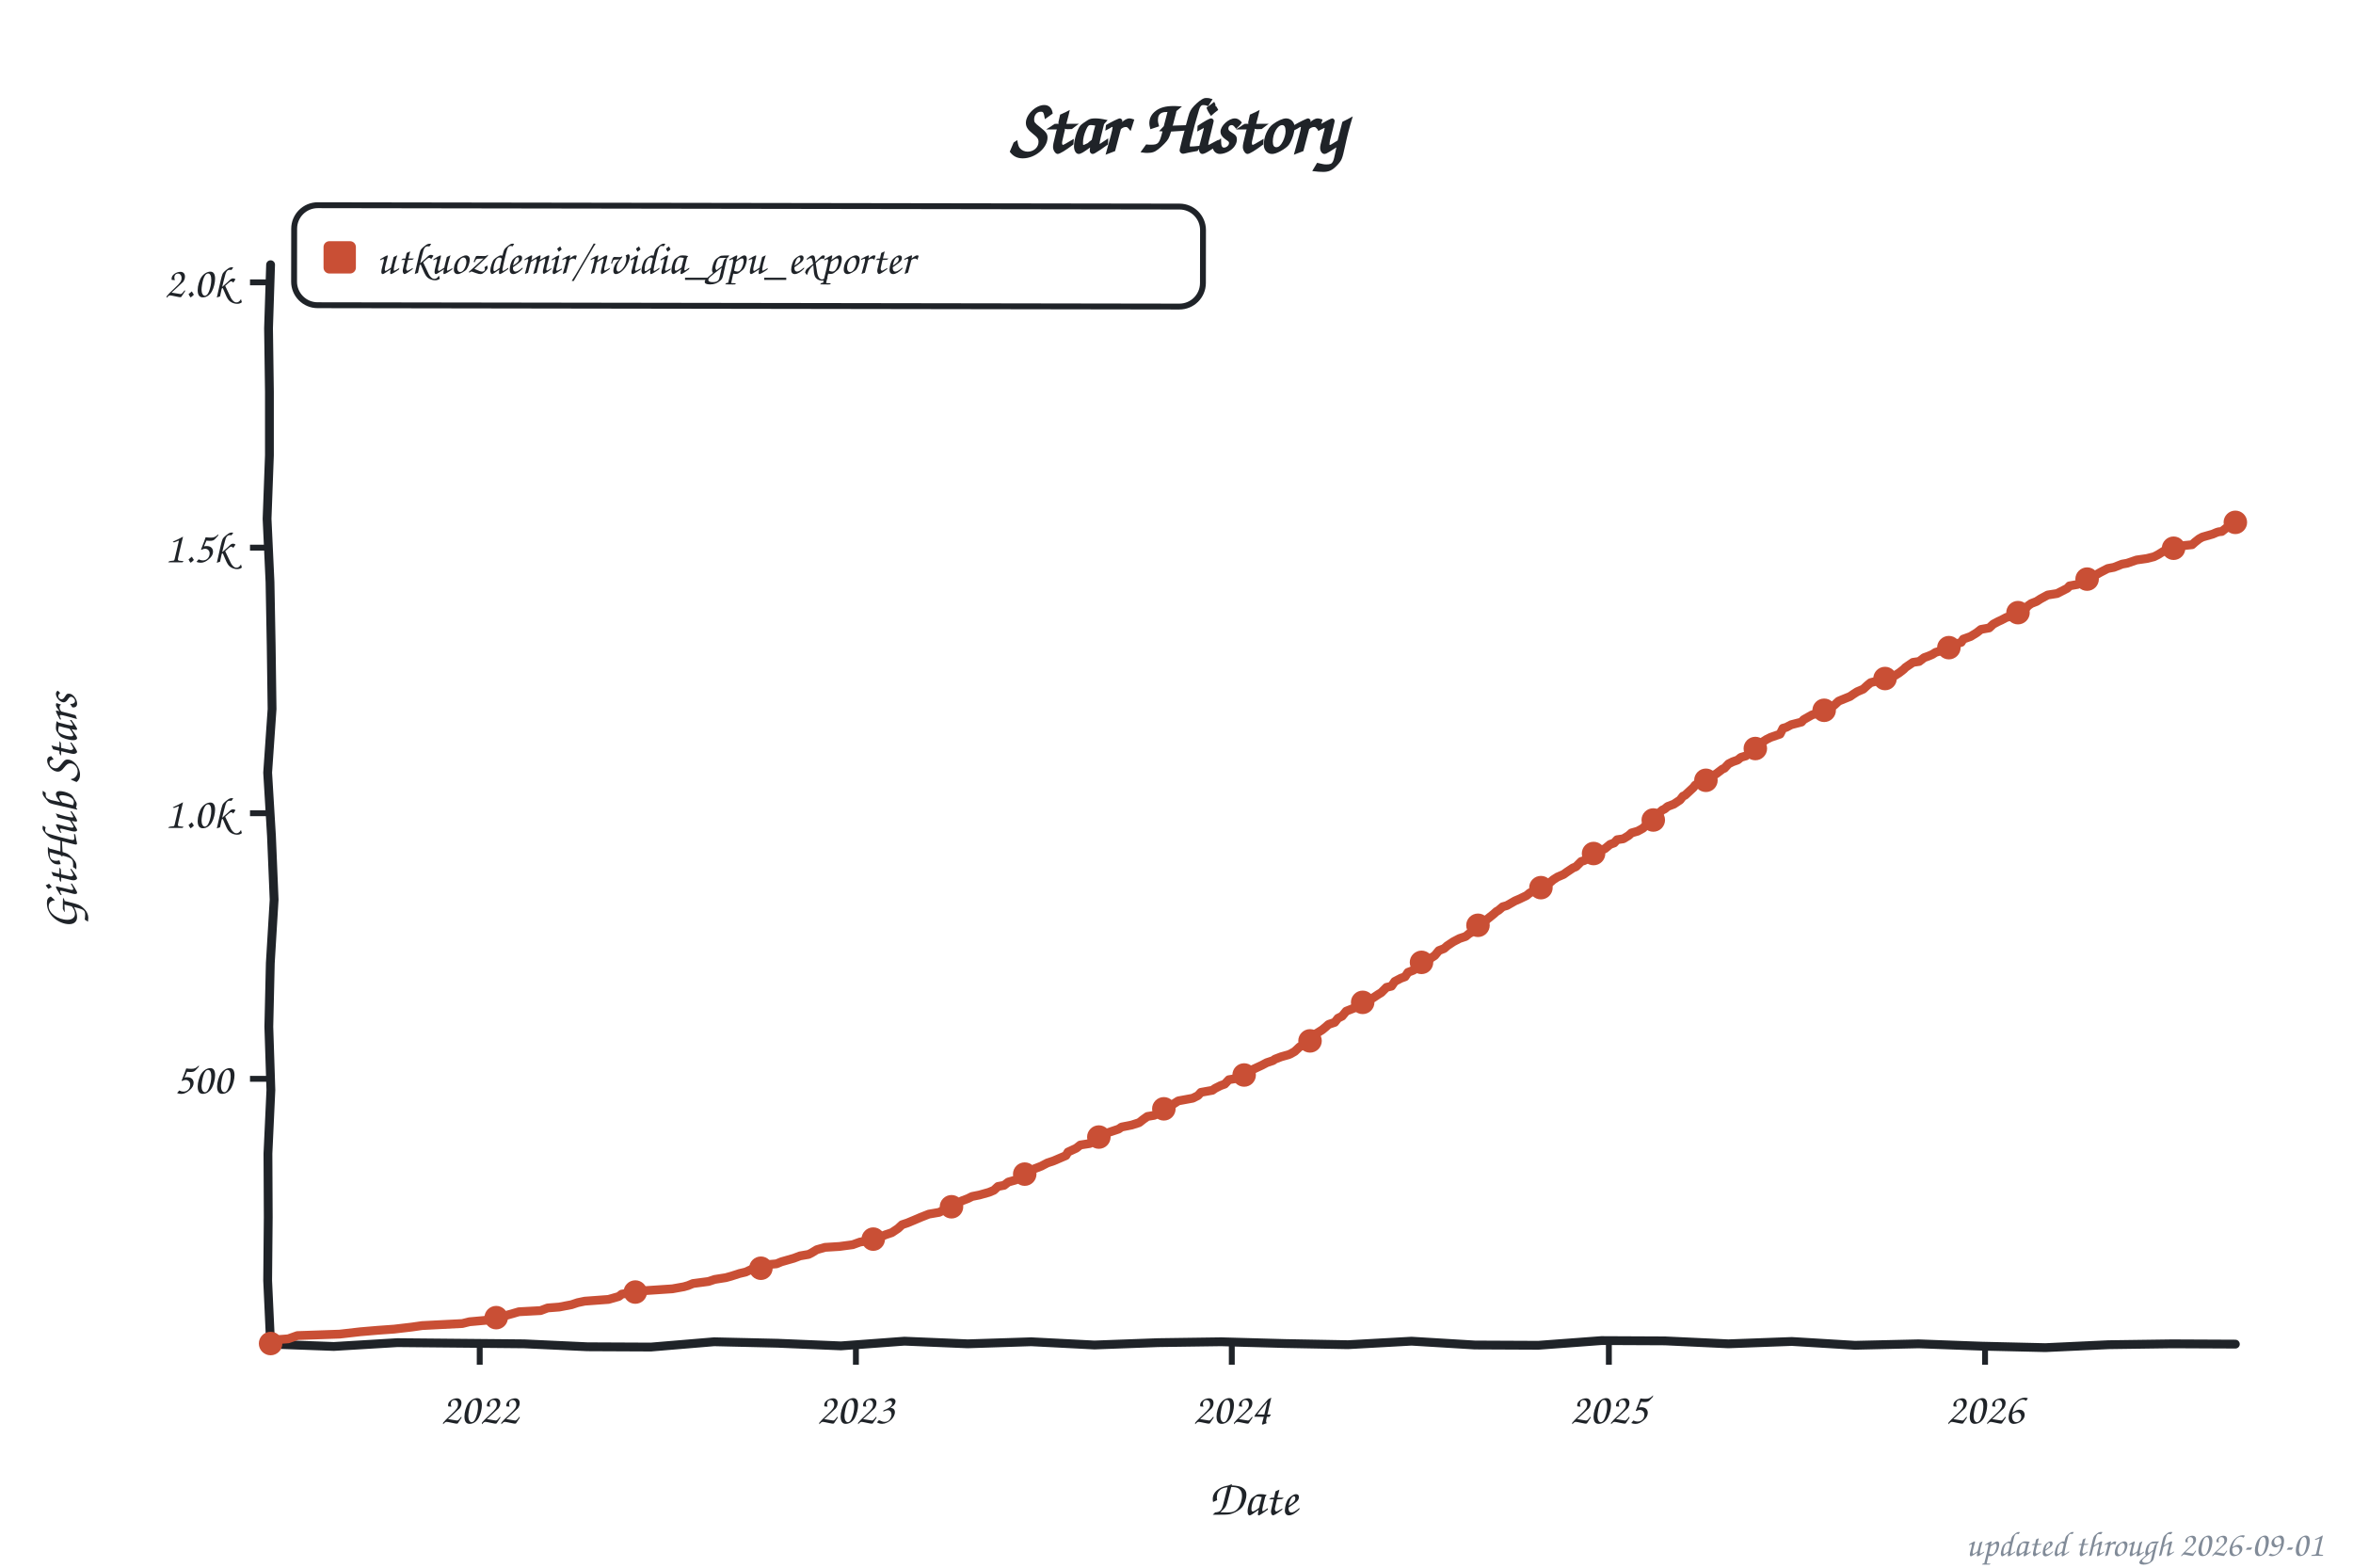
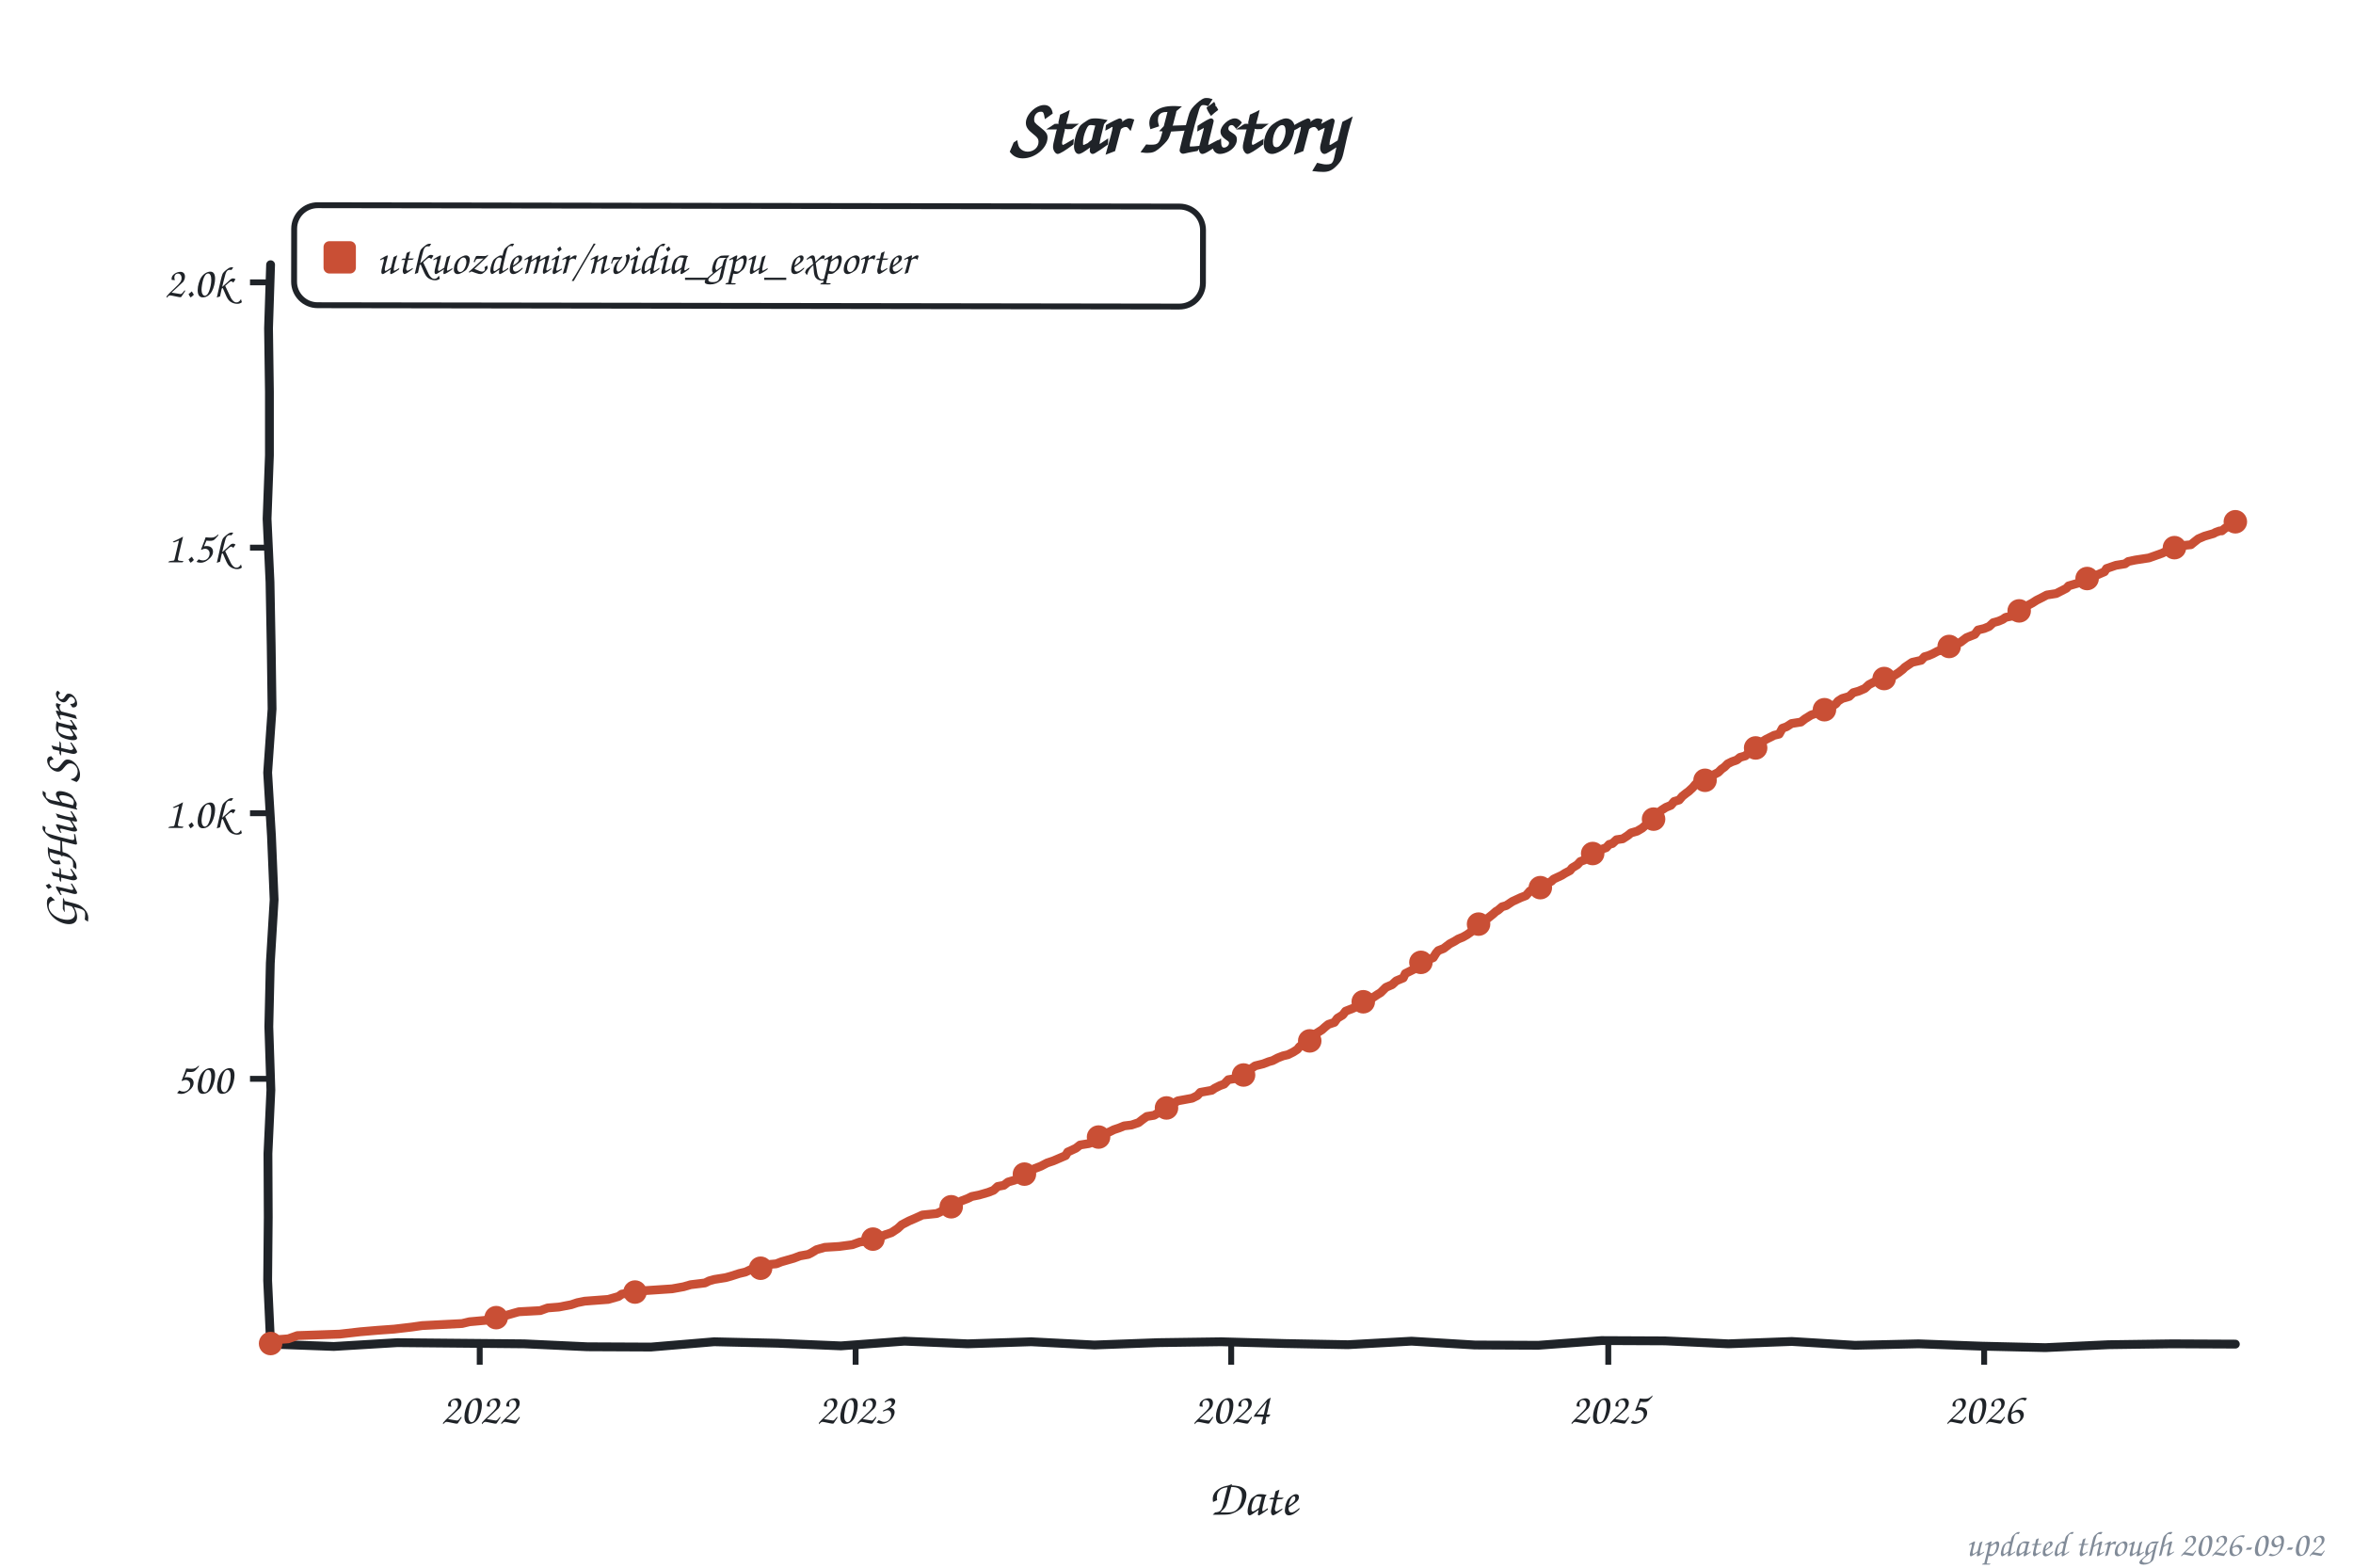
<svg xmlns="http://www.w3.org/2000/svg" width="800" height="533" viewBox="0 0 800 533" role="img" aria-label="Star history of utkuozdemir/nvidia_gpu_exporter">
  <style>text{font-family:"Comic Sans MS","Chalkboard SE","Comic Neue","Marker Felt",cursive}</style>
  <text x="400" y="52" font-size="26" font-weight="bold" text-anchor="middle" fill="#1f2328">Star History</text>
  <rect x="100" y="70" width="309" height="34" rx="8" fill="none" stroke="#1f2328" stroke-width="2" transform="rotate(0.09 254 87)" />
  <rect x="110" y="82" width="11" height="11" rx="2" fill="#c94f35" />
  <text x="128" y="93" font-size="15" fill="#1f2328" textLength="270" lengthAdjust="spacingAndGlyphs">utkuozdemir/nvidia_gpu_exporter</text>
  <line x1="85" y1="366.8" x2="92" y2="366.8" stroke="#1f2328" stroke-width="2" />
  <text x="79" y="371.8" font-size="15" text-anchor="end" fill="#1f2328">500</text>
  <line x1="85" y1="276.5" x2="92" y2="276.5" stroke="#1f2328" stroke-width="2" />
  <text x="79" y="281.5" font-size="15" text-anchor="end" fill="#1f2328">1.0k</text>
  <line x1="85" y1="186.2" x2="92" y2="186.2" stroke="#1f2328" stroke-width="2" />
  <text x="79" y="191.2" font-size="15" text-anchor="end" fill="#1f2328">1.5k</text>
  <line x1="85" y1="96.0" x2="92" y2="96.0" stroke="#1f2328" stroke-width="2" />
  <text x="79" y="101.0" font-size="15" text-anchor="end" fill="#1f2328">2.0k</text>
  <line x1="163.1" y1="457" x2="163.1" y2="464" stroke="#1f2328" stroke-width="2" />
  <text x="163.1" y="484" font-size="15" text-anchor="middle" fill="#1f2328">2022</text>
-   <line x1="291.0" y1="457" x2="291.0" y2="464" stroke="#1f2328" stroke-width="2" />
-   <text x="291.0" y="484" font-size="15" text-anchor="middle" fill="#1f2328">2023</text>
-   <line x1="418.8" y1="457" x2="418.8" y2="464" stroke="#1f2328" stroke-width="2" />
-   <text x="418.8" y="484" font-size="15" text-anchor="middle" fill="#1f2328">2024</text>
-   <line x1="547.0" y1="457" x2="547.0" y2="464" stroke="#1f2328" stroke-width="2" />
-   <text x="547.0" y="484" font-size="15" text-anchor="middle" fill="#1f2328">2025</text>
-   <line x1="674.9" y1="457" x2="674.9" y2="464" stroke="#1f2328" stroke-width="2" />
-   <text x="674.9" y="484" font-size="15" text-anchor="middle" fill="#1f2328">2026</text>
+   <line x1="290.9" y1="457" x2="290.9" y2="464" stroke="#1f2328" stroke-width="2" />
+   <text x="290.9" y="484" font-size="15" text-anchor="middle" fill="#1f2328">2023</text>
+   <line x1="418.6" y1="457" x2="418.6" y2="464" stroke="#1f2328" stroke-width="2" />
+   <text x="418.6" y="484" font-size="15" text-anchor="middle" fill="#1f2328">2024</text>
+   <line x1="546.8" y1="457" x2="546.8" y2="464" stroke="#1f2328" stroke-width="2" />
+   <text x="546.8" y="484" font-size="15" text-anchor="middle" fill="#1f2328">2025</text>
+   <line x1="674.6" y1="457" x2="674.6" y2="464" stroke="#1f2328" stroke-width="2" />
+   <text x="674.6" y="484" font-size="15" text-anchor="middle" fill="#1f2328">2026</text>
  <text x="426" y="515" font-size="17" text-anchor="middle" fill="#1f2328">Date</text>
  <text x="26" y="276" font-size="17" text-anchor="middle" fill="#1f2328" transform="rotate(-90 26 276)">GitHub Stars</text>
  <path d="M 92.0,90.0 L 91.3,111.6 L 91.6,133.2 L 91.6,154.8 L 90.8,176.4 L 91.8,197.9 L 92.2,219.5 L 92.5,241.1 L 91.0,262.7 L 92.3,284.3 L 93.2,305.9 L 91.9,327.5 L 91.4,349.1 L 92.1,370.6 L 91.1,392.2 L 91.2,413.8 L 91.0,435.4 L 92.0,457.0 L 113.5,457.8 L 135.1,456.5 L 156.6,456.7 L 178.2,456.9 L 199.7,457.9 L 221.3,458.0 L 242.8,456.2 L 264.4,456.7 L 285.9,457.6 L 307.5,456.0 L 329.0,456.9 L 350.6,456.2 L 372.1,457.3 L 393.7,456.5 L 415.2,456.2 L 436.8,456.8 L 458.3,457.2 L 479.9,456.0 L 501.4,457.3 L 523.0,457.4 L 544.5,455.8 L 566.1,455.9 L 587.6,456.9 L 609.2,456.1 L 630.7,457.4 L 652.3,456.9 L 673.8,457.7 L 695.4,458.2 L 716.9,457.2 L 738.5,456.9 L 760.0,457.0" fill="none" stroke="#1f2328" stroke-width="3" stroke-linecap="round" stroke-linejoin="round" />
-   <path d="M 92.0,456.8 L 92.7,455.6 L 98.0,455.2 L 101.1,454.1 L 115.5,453.6 L 122.5,452.8 L 128.4,452.3 L 134.0,451.9 L 140.0,451.2 L 143.5,450.7 L 157.2,450.0 L 159.6,449.4 L 165.2,448.9 L 166.3,448.2 L 170.8,447.6 L 174.7,446.5 L 176.4,446.0 L 183.8,445.6 L 186.2,444.7 L 190.1,444.4 L 194.3,443.6 L 196.4,442.9 L 198.8,442.4 L 206.9,441.8 L 210.4,440.8 L 211.4,440.0 L 216.0,439.3 L 218.1,438.9 L 228.6,438.2 L 232.5,437.5 L 233.9,437.1 L 235.6,436.4 L 240.9,435.7 L 243.0,435.0 L 246.8,434.4 L 248.6,433.9 L 251.4,433.0 L 253.5,432.5 L 255.9,431.4 L 259.4,430.1 L 264.0,429.7 L 265.7,429.0 L 269.9,427.8 L 272.0,427.0 L 274.9,426.5 L 275.9,426.0 L 277.7,424.9 L 280.5,424.1 L 285.4,423.8 L 289.9,423.2 L 292.4,422.3 L 295.5,421.8 L 297.6,420.9 L 299.7,420.4 L 301.1,419.8 L 303.2,419.1 L 305.3,417.7 L 306.7,416.4 L 308.5,415.8 L 310.9,414.8 L 313.0,413.9 L 315.8,412.8 L 319.3,412.2 L 321.1,411.3 L 321.8,410.6 L 324.6,409.7 L 327.0,408.3 L 329.1,407.5 L 330.5,406.8 L 333.0,406.3 L 336.2,405.4 L 337.9,404.7 L 339.3,403.4 L 341.4,403.0 L 342.8,401.9 L 345.3,401.2 L 346.0,400.7 L 348.8,398.7 L 350.5,398.0 L 351.9,397.3 L 354.0,396.5 L 356.1,395.4 L 358.2,394.7 L 362.4,392.9 L 363.1,391.7 L 365.9,390.4 L 367.3,389.3 L 370.5,388.8 L 371.2,388.2 L 372.6,387.3 L 373.6,386.6 L 375.4,385.9 L 376.4,385.2 L 378.2,384.6 L 380.3,383.9 L 381.3,383.2 L 384.8,382.5 L 387.3,381.7 L 388.7,380.6 L 390.1,379.6 L 392.5,379.2 L 394.6,377.9 L 395.7,377.0 L 397.5,376.5 L 399.2,375.2 L 400.6,374.3 L 405.5,373.4 L 407.3,372.5 L 408.3,371.4 L 412.2,370.7 L 413.2,370.0 L 415.0,369.1 L 416.4,368.6 L 417.8,367.1 L 420.9,366.6 L 423.0,365.5 L 424.1,364.4 L 426.2,363.5 L 429.0,362.2 L 430.7,361.3 L 432.8,360.6 L 433.5,360.1 L 435.6,359.3 L 438.1,358.6 L 438.8,358.3 L 440.2,357.5 L 441.9,355.9 L 443.3,355.2 L 446.1,353.4 L 446.8,351.8 L 448.2,351.0 L 449.6,350.1 L 450.7,349.2 L 451.7,348.3 L 453.8,347.6 L 454.9,346.2 L 456.3,345.5 L 457.7,343.8 L 460.5,342.7 L 461.9,341.7 L 463.0,341.1 L 464.0,340.4 L 466.8,339.3 L 468.6,338.1 L 469.6,337.5 L 471.4,335.7 L 473.1,335.3 L 474.2,333.7 L 476.3,332.6 L 477.7,332.1 L 478.7,330.6 L 480.5,329.9 L 481.9,329.0 L 482.9,327.4 L 483.6,326.9 L 486.1,326.0 L 487.8,324.9 L 489.2,323.2 L 491.0,322.5 L 492.0,321.6 L 494.1,320.2 L 496.2,319.1 L 498.3,318.4 L 499.4,317.5 L 500.1,317.1 L 501.1,315.5 L 502.5,314.6 L 503.6,313.5 L 505.3,312.8 L 507.8,310.8 L 508.8,309.9 L 509.5,309.5 L 510.9,308.3 L 512.3,307.9 L 515.1,306.3 L 516.5,305.7 L 519.0,304.5 L 520.1,303.6 L 522.5,302.5 L 523.9,301.8 L 525.7,300.9 L 526.7,300.3 L 528.1,299.1 L 529.5,298.2 L 531.6,297.3 L 532.7,296.5 L 534.8,295.1 L 535.8,294.7 L 537.6,292.9 L 538.6,292.6 L 539.7,292.0 L 540.7,290.9 L 543.2,289.9 L 543.9,289.1 L 545.6,288.6 L 547.4,287.1 L 548.8,286.6 L 549.8,285.5 L 551.9,285.2 L 553.7,284.1 L 554.7,283.2 L 556.8,282.6 L 558.6,281.6 L 560.3,279.9 L 561.7,279.2 L 562.8,278.3 L 564.2,276.3 L 565.2,275.4 L 565.9,275.1 L 567.0,274.2 L 569.1,273.4 L 571.2,272.0 L 572.2,270.7 L 572.9,270.4 L 574.3,269.1 L 575.7,267.8 L 576.4,266.9 L 578.9,265.5 L 581.0,264.9 L 582.4,263.7 L 583.5,263.1 L 585.6,261.5 L 586.3,261.2 L 587.7,259.7 L 589.1,259.0 L 590.8,258.4 L 591.9,257.5 L 593.6,257.0 L 595.0,255.7 L 596.1,255.2 L 598.2,253.9 L 599.2,252.3 L 600.6,251.4 L 602.0,250.7 L 605.2,249.6 L 606.2,247.6 L 607.3,247.3 L 609.0,246.4 L 612.5,245.5 L 613.2,244.7 L 616.0,243.1 L 618.1,242.4 L 619.2,241.7 L 620.9,240.9 L 623.0,240.2 L 623.7,239.7 L 625.1,238.4 L 625.8,238.1 L 629.0,236.8 L 630.0,236.1 L 631.4,235.2 L 633.5,234.3 L 634.9,233.0 L 636.0,232.1 L 638.8,231.4 L 640.2,231.0 L 642.3,229.9 L 644.4,229.6 L 645.8,228.7 L 647.2,227.6 L 647.9,226.9 L 650.4,225.2 L 652.5,224.9 L 654.2,223.6 L 655.6,223.1 L 657.0,222.5 L 658.1,221.8 L 661.9,220.7 L 663.0,219.8 L 665.1,218.9 L 666.8,218.4 L 667.5,217.3 L 670.0,216.4 L 672.1,215.1 L 673.5,214.0 L 676.3,213.5 L 677.7,212.2 L 679.4,211.3 L 680.5,210.8 L 682.2,209.9 L 684.7,209.4 L 686.8,207.7 L 688.2,207.4 L 689.6,205.9 L 690.6,205.2 L 692.4,204.5 L 693.8,203.6 L 696.2,202.3 L 699.4,201.8 L 702.9,200.0 L 703.6,199.2 L 706.4,198.7 L 708.2,197.6 L 709.2,197.1 L 711.0,196.4 L 712.0,195.8 L 714.1,194.6 L 716.6,193.3 L 718.7,192.9 L 721.5,191.8 L 723.2,191.5 L 726.4,190.4 L 729.9,189.9 L 732.3,189.3 L 733.7,188.6 L 735.8,187.3 L 737.9,186.8 L 740.4,185.7 L 745.3,185.2 L 746.3,184.3 L 747.7,183.2 L 748.8,182.6 L 752.3,181.6 L 753.7,181.0 L 754.4,180.8 L 755.4,180.7 L 756.8,179.6 L 757.9,179.0 L 758.6,177.9 L 760.0,177.6" fill="none" stroke="#c94f35" stroke-width="3" stroke-linecap="round" stroke-linejoin="round" />
+   <path d="M 92.0,456.8 L 92.7,455.6 L 98.0,455.2 L 101.1,454.1 L 115.5,453.6 L 122.5,452.8 L 128.4,452.3 L 134.0,451.9 L 140.0,451.2 L 143.5,450.7 L 157.1,450.0 L 159.6,449.4 L 165.2,448.9 L 166.2,448.2 L 170.8,447.6 L 174.6,446.5 L 176.4,446.0 L 183.7,445.6 L 186.2,444.7 L 190.0,444.4 L 194.2,443.6 L 196.3,442.9 L 198.8,442.4 L 206.8,441.8 L 210.3,440.8 L 211.4,440.0 L 215.9,439.3 L 218.0,438.9 L 228.5,438.2 L 232.4,437.5 L 234.8,436.8 L 239.7,436.2 L 241.1,435.5 L 242.9,435.0 L 246.7,434.4 L 248.5,433.9 L 251.3,433.0 L 253.4,432.5 L 255.8,431.4 L 259.4,430.1 L 263.9,429.7 L 265.7,429.0 L 269.9,427.8 L 272.0,427.0 L 274.8,426.5 L 275.8,426.0 L 277.6,424.9 L 280.4,424.1 L 285.3,423.8 L 289.8,423.2 L 292.3,422.3 L 295.4,421.8 L 297.5,420.9 L 299.6,420.4 L 301.0,419.8 L 303.1,419.1 L 305.2,417.7 L 306.6,416.4 L 309.1,415.1 L 311.2,414.2 L 313.6,413.1 L 318.5,412.6 L 319.6,412.1 L 321.0,411.3 L 323.4,410.3 L 325.2,409.3 L 326.9,408.3 L 329.0,407.5 L 330.4,406.8 L 332.9,406.3 L 336.0,405.4 L 337.8,404.7 L 339.2,403.4 L 341.3,403.0 L 342.7,401.9 L 345.1,401.2 L 345.8,400.7 L 348.6,398.7 L 350.4,398.0 L 351.8,397.3 L 353.9,396.5 L 356.0,395.4 L 358.1,394.7 L 362.3,392.9 L 363.0,391.7 L 365.8,390.4 L 367.2,389.3 L 370.3,388.8 L 372.1,387.9 L 372.8,387.1 L 373.8,386.4 L 375.6,385.5 L 377.3,384.8 L 378.7,384.1 L 380.5,383.5 L 382.2,382.8 L 384.7,382.5 L 387.1,381.7 L 388.5,380.6 L 389.9,379.6 L 392.4,379.2 L 394.5,377.9 L 395.5,377.0 L 397.3,376.5 L 399.0,375.2 L 400.4,374.3 L 405.3,373.4 L 407.1,372.5 L 408.1,371.4 L 412.0,370.7 L 413.0,370.0 L 414.8,369.1 L 416.2,368.6 L 417.6,367.1 L 420.7,366.6 L 422.8,365.5 L 423.9,364.4 L 426.7,362.4 L 429.5,361.7 L 431.3,361.0 L 432.7,360.6 L 434.4,359.7 L 436.2,359.0 L 437.9,358.6 L 439.7,357.7 L 441.1,356.8 L 441.8,355.9 L 443.9,354.3 L 445.3,353.9 L 446.7,351.8 L 448.1,351.0 L 449.5,350.1 L 450.5,349.2 L 451.6,348.3 L 453.7,347.6 L 454.7,346.2 L 456.5,345.1 L 457.5,343.8 L 460.3,342.7 L 461.7,341.7 L 462.8,341.1 L 463.8,340.4 L 466.6,339.3 L 468.4,338.1 L 469.4,337.5 L 471.2,335.7 L 473.3,334.8 L 474.7,333.5 L 477.1,332.5 L 477.8,331.0 L 479.2,330.3 L 480.6,329.6 L 481.7,329.0 L 482.7,327.4 L 484.5,326.7 L 487.3,325.6 L 488.3,324.0 L 489.0,323.2 L 490.8,322.5 L 492.9,320.9 L 494.6,320.0 L 495.7,319.3 L 497.4,318.6 L 498.8,317.8 L 500.2,316.8 L 500.9,315.5 L 502.3,314.6 L 503.4,313.5 L 505.1,312.8 L 507.6,310.8 L 508.6,309.9 L 509.3,309.5 L 510.7,308.3 L 512.1,307.9 L 514.2,306.5 L 517.0,305.2 L 518.8,304.5 L 520.2,302.9 L 522.6,302.1 L 524.4,301.2 L 525.8,300.5 L 527.5,299.6 L 528.2,298.9 L 531.0,297.6 L 532.1,296.9 L 533.8,296.0 L 534.5,295.1 L 536.3,294.0 L 537.3,292.9 L 538.7,292.4 L 540.1,291.1 L 540.8,290.8 L 542.9,289.9 L 543.6,289.1 L 546.1,288.2 L 547.1,287.1 L 548.2,286.8 L 549.6,285.5 L 551.7,285.2 L 553.4,284.1 L 554.5,283.2 L 556.6,282.6 L 558.3,281.6 L 560.8,279.4 L 561.8,278.8 L 562.9,277.8 L 563.9,276.3 L 565.0,275.4 L 566.4,274.5 L 568.1,273.8 L 569.2,272.5 L 570.9,272.0 L 572.0,270.7 L 573.4,269.6 L 574.1,269.1 L 575.5,267.8 L 576.5,266.6 L 580.4,265.1 L 581.1,264.8 L 582.1,263.7 L 584.2,262.6 L 585.3,261.5 L 586.3,260.8 L 587.4,259.7 L 588.8,259.0 L 590.5,258.4 L 591.6,257.5 L 593.4,257.0 L 594.8,255.7 L 595.8,255.2 L 597.9,253.9 L 599.0,252.3 L 600.4,251.4 L 603.2,250.0 L 604.9,249.6 L 606.0,247.6 L 607.4,247.1 L 609.1,246.0 L 612.3,245.5 L 613.7,244.4 L 615.8,243.1 L 617.9,242.4 L 618.9,241.7 L 621.7,240.8 L 622.8,240.2 L 624.2,239.3 L 624.9,238.4 L 626.3,237.5 L 628.7,236.8 L 630.1,235.5 L 631.9,235.0 L 634.0,234.1 L 635.4,232.8 L 637.5,231.7 L 639.6,231.2 L 640.6,230.7 L 642.0,229.9 L 644.1,229.6 L 645.5,228.7 L 646.9,227.6 L 647.6,226.9 L 650.1,225.2 L 653.2,224.5 L 654.3,223.3 L 655.7,222.9 L 657.1,222.3 L 658.8,221.4 L 661.6,220.7 L 662.7,219.8 L 664.8,218.9 L 666.5,218.4 L 668.6,216.8 L 671.4,215.7 L 672.5,214.2 L 674.6,213.7 L 676.3,213.0 L 677.7,211.7 L 679.5,211.2 L 680.9,210.6 L 681.9,209.9 L 684.4,209.4 L 686.5,207.7 L 688.2,207.2 L 689.3,205.9 L 691.0,205.0 L 692.4,204.1 L 694.2,203.2 L 695.9,202.3 L 699.1,201.8 L 702.6,200.0 L 703.3,199.2 L 706.4,198.3 L 708.5,197.4 L 709.2,196.9 L 711.0,196.2 L 712.7,195.6 L 715.5,194.4 L 716.2,193.3 L 719.4,192.2 L 722.5,191.7 L 723.6,190.9 L 726.0,190.4 L 730.6,189.7 L 732.3,189.1 L 735.1,188.1 L 736.9,187.2 L 739.3,186.2 L 740.0,185.7 L 744.9,185.2 L 746.0,184.3 L 747.4,183.2 L 749.5,182.3 L 752.6,181.4 L 753.3,181.0 L 754.7,180.5 L 755.4,180.5 L 756.5,179.6 L 757.5,179.0 L 758.6,177.9 L 760.0,177.4" fill="none" stroke="#c94f35" stroke-width="3" stroke-linecap="round" stroke-linejoin="round" />
  <circle cx="92.0" cy="456.8" r="4" fill="#c94f35" />
  <circle cx="168.7" cy="448.0" r="4" fill="#c94f35" />
-   <circle cx="216.0" cy="439.3" r="4" fill="#c94f35" />
-   <circle cx="258.7" cy="431.2" r="4" fill="#c94f35" />
-   <circle cx="296.9" cy="421.3" r="4" fill="#c94f35" />
-   <circle cx="323.5" cy="410.3" r="4" fill="#c94f35" />
-   <circle cx="348.4" cy="399.2" r="4" fill="#c94f35" />
-   <circle cx="373.6" cy="386.6" r="4" fill="#c94f35" />
-   <circle cx="395.7" cy="377.0" r="4" fill="#c94f35" />
-   <circle cx="423.0" cy="365.5" r="4" fill="#c94f35" />
-   <circle cx="445.4" cy="353.9" r="4" fill="#c94f35" />
-   <circle cx="463.3" cy="340.8" r="4" fill="#c94f35" />
-   <circle cx="483.3" cy="327.2" r="4" fill="#c94f35" />
-   <circle cx="502.5" cy="314.6" r="4" fill="#c94f35" />
-   <circle cx="523.9" cy="301.8" r="4" fill="#c94f35" />
-   <circle cx="541.8" cy="290.2" r="4" fill="#c94f35" />
-   <circle cx="562.1" cy="278.8" r="4" fill="#c94f35" />
-   <circle cx="580.0" cy="265.3" r="4" fill="#c94f35" />
-   <circle cx="596.8" cy="254.5" r="4" fill="#c94f35" />
-   <circle cx="620.2" cy="241.5" r="4" fill="#c94f35" />
-   <circle cx="640.9" cy="230.7" r="4" fill="#c94f35" />
-   <circle cx="662.6" cy="220.2" r="4" fill="#c94f35" />
-   <circle cx="686.1" cy="208.3" r="4" fill="#c94f35" />
-   <circle cx="709.6" cy="196.9" r="4" fill="#c94f35" />
-   <circle cx="739.0" cy="186.4" r="4" fill="#c94f35" />
-   <circle cx="760.0" cy="177.6" r="4" fill="#c94f35" />
-   <text x="790" y="529" font-size="12" text-anchor="end" fill="#818b98">updated through 2026-09-01</text>
+   <circle cx="215.9" cy="439.3" r="4" fill="#c94f35" />
+   <circle cx="258.6" cy="431.2" r="4" fill="#c94f35" />
+   <circle cx="296.8" cy="421.3" r="4" fill="#c94f35" />
+   <circle cx="323.4" cy="410.3" r="4" fill="#c94f35" />
+   <circle cx="348.3" cy="399.2" r="4" fill="#c94f35" />
+   <circle cx="373.5" cy="386.6" r="4" fill="#c94f35" />
+   <circle cx="396.6" cy="376.7" r="4" fill="#c94f35" />
+   <circle cx="422.8" cy="365.5" r="4" fill="#c94f35" />
+   <circle cx="445.3" cy="353.9" r="4" fill="#c94f35" />
+   <circle cx="463.5" cy="340.6" r="4" fill="#c94f35" />
+   <circle cx="483.1" cy="327.2" r="4" fill="#c94f35" />
+   <circle cx="502.7" cy="314.2" r="4" fill="#c94f35" />
+   <circle cx="523.7" cy="301.8" r="4" fill="#c94f35" />
+   <circle cx="541.5" cy="290.2" r="4" fill="#c94f35" />
+   <circle cx="562.2" cy="278.5" r="4" fill="#c94f35" />
+   <circle cx="579.7" cy="265.3" r="4" fill="#c94f35" />
+   <circle cx="596.9" cy="254.3" r="4" fill="#c94f35" />
+   <circle cx="620.3" cy="241.3" r="4" fill="#c94f35" />
+   <circle cx="640.6" cy="230.7" r="4" fill="#c94f35" />
+   <circle cx="662.7" cy="219.8" r="4" fill="#c94f35" />
+   <circle cx="686.5" cy="207.7" r="4" fill="#c94f35" />
+   <circle cx="709.6" cy="196.7" r="4" fill="#c94f35" />
+   <circle cx="739.3" cy="186.2" r="4" fill="#c94f35" />
+   <circle cx="760.0" cy="177.4" r="4" fill="#c94f35" />
+   <text x="790" y="529" font-size="12" text-anchor="end" fill="#818b98">updated through 2026-09-02</text>
</svg>
